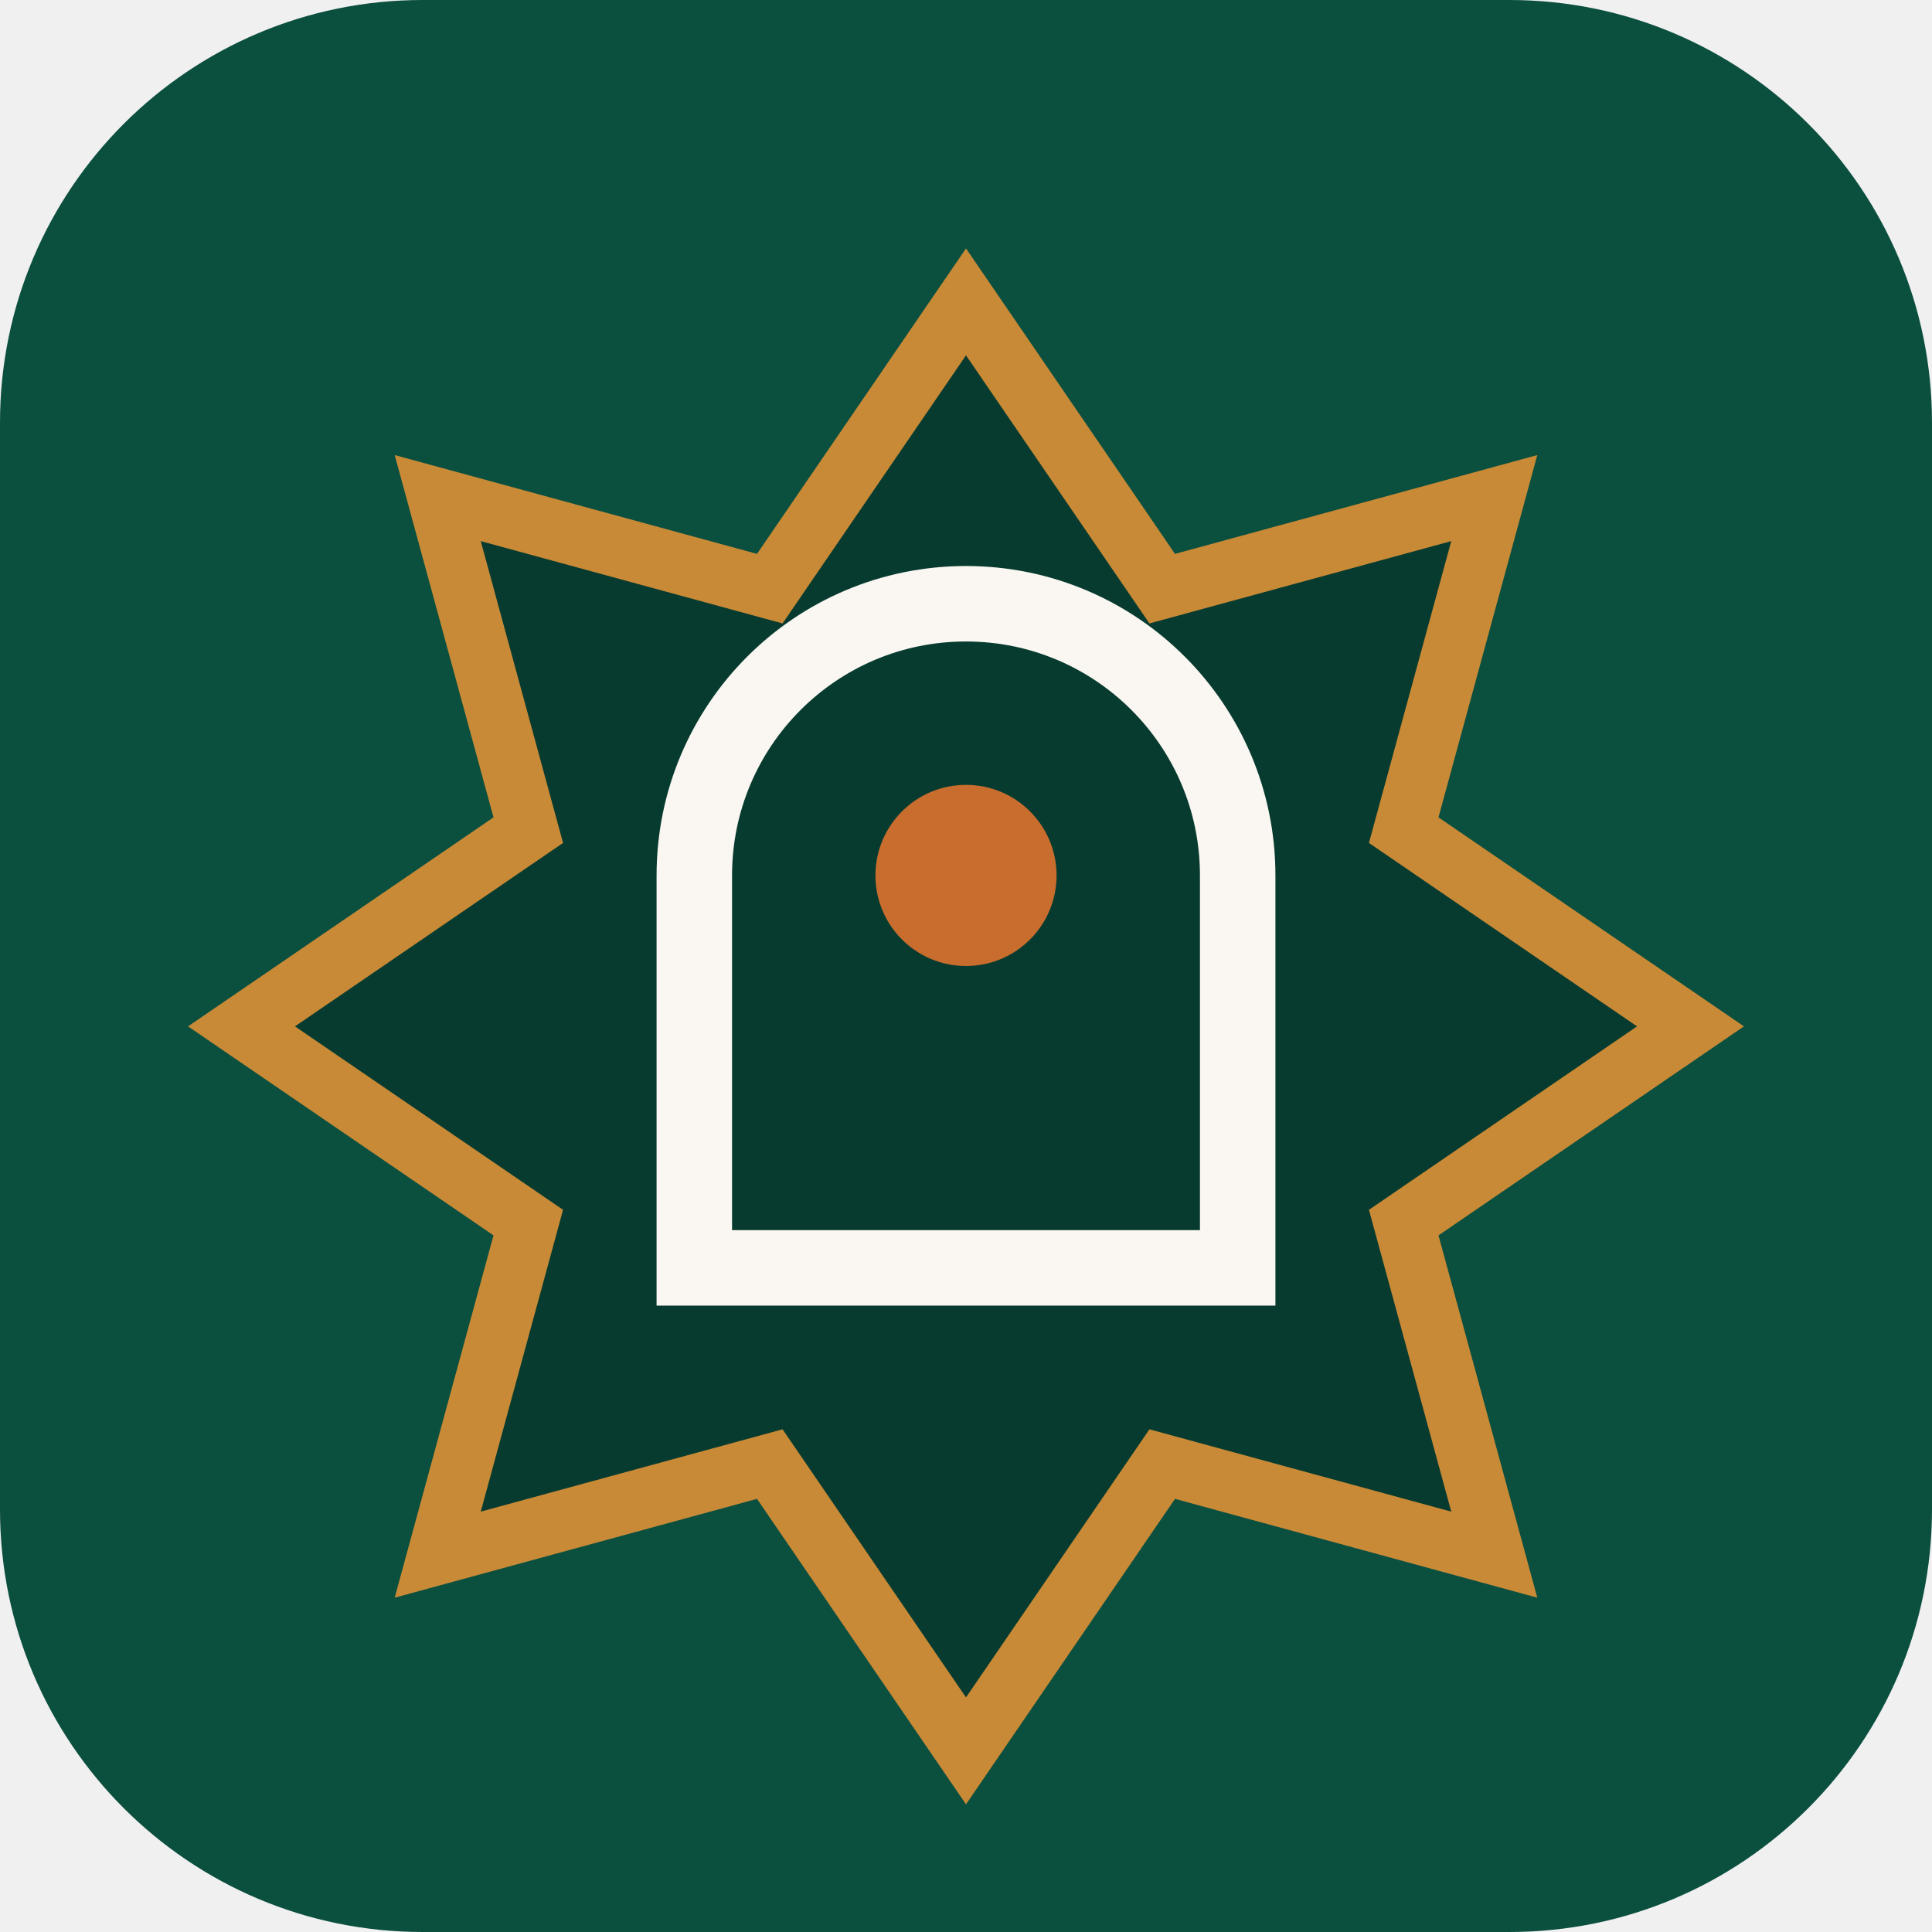
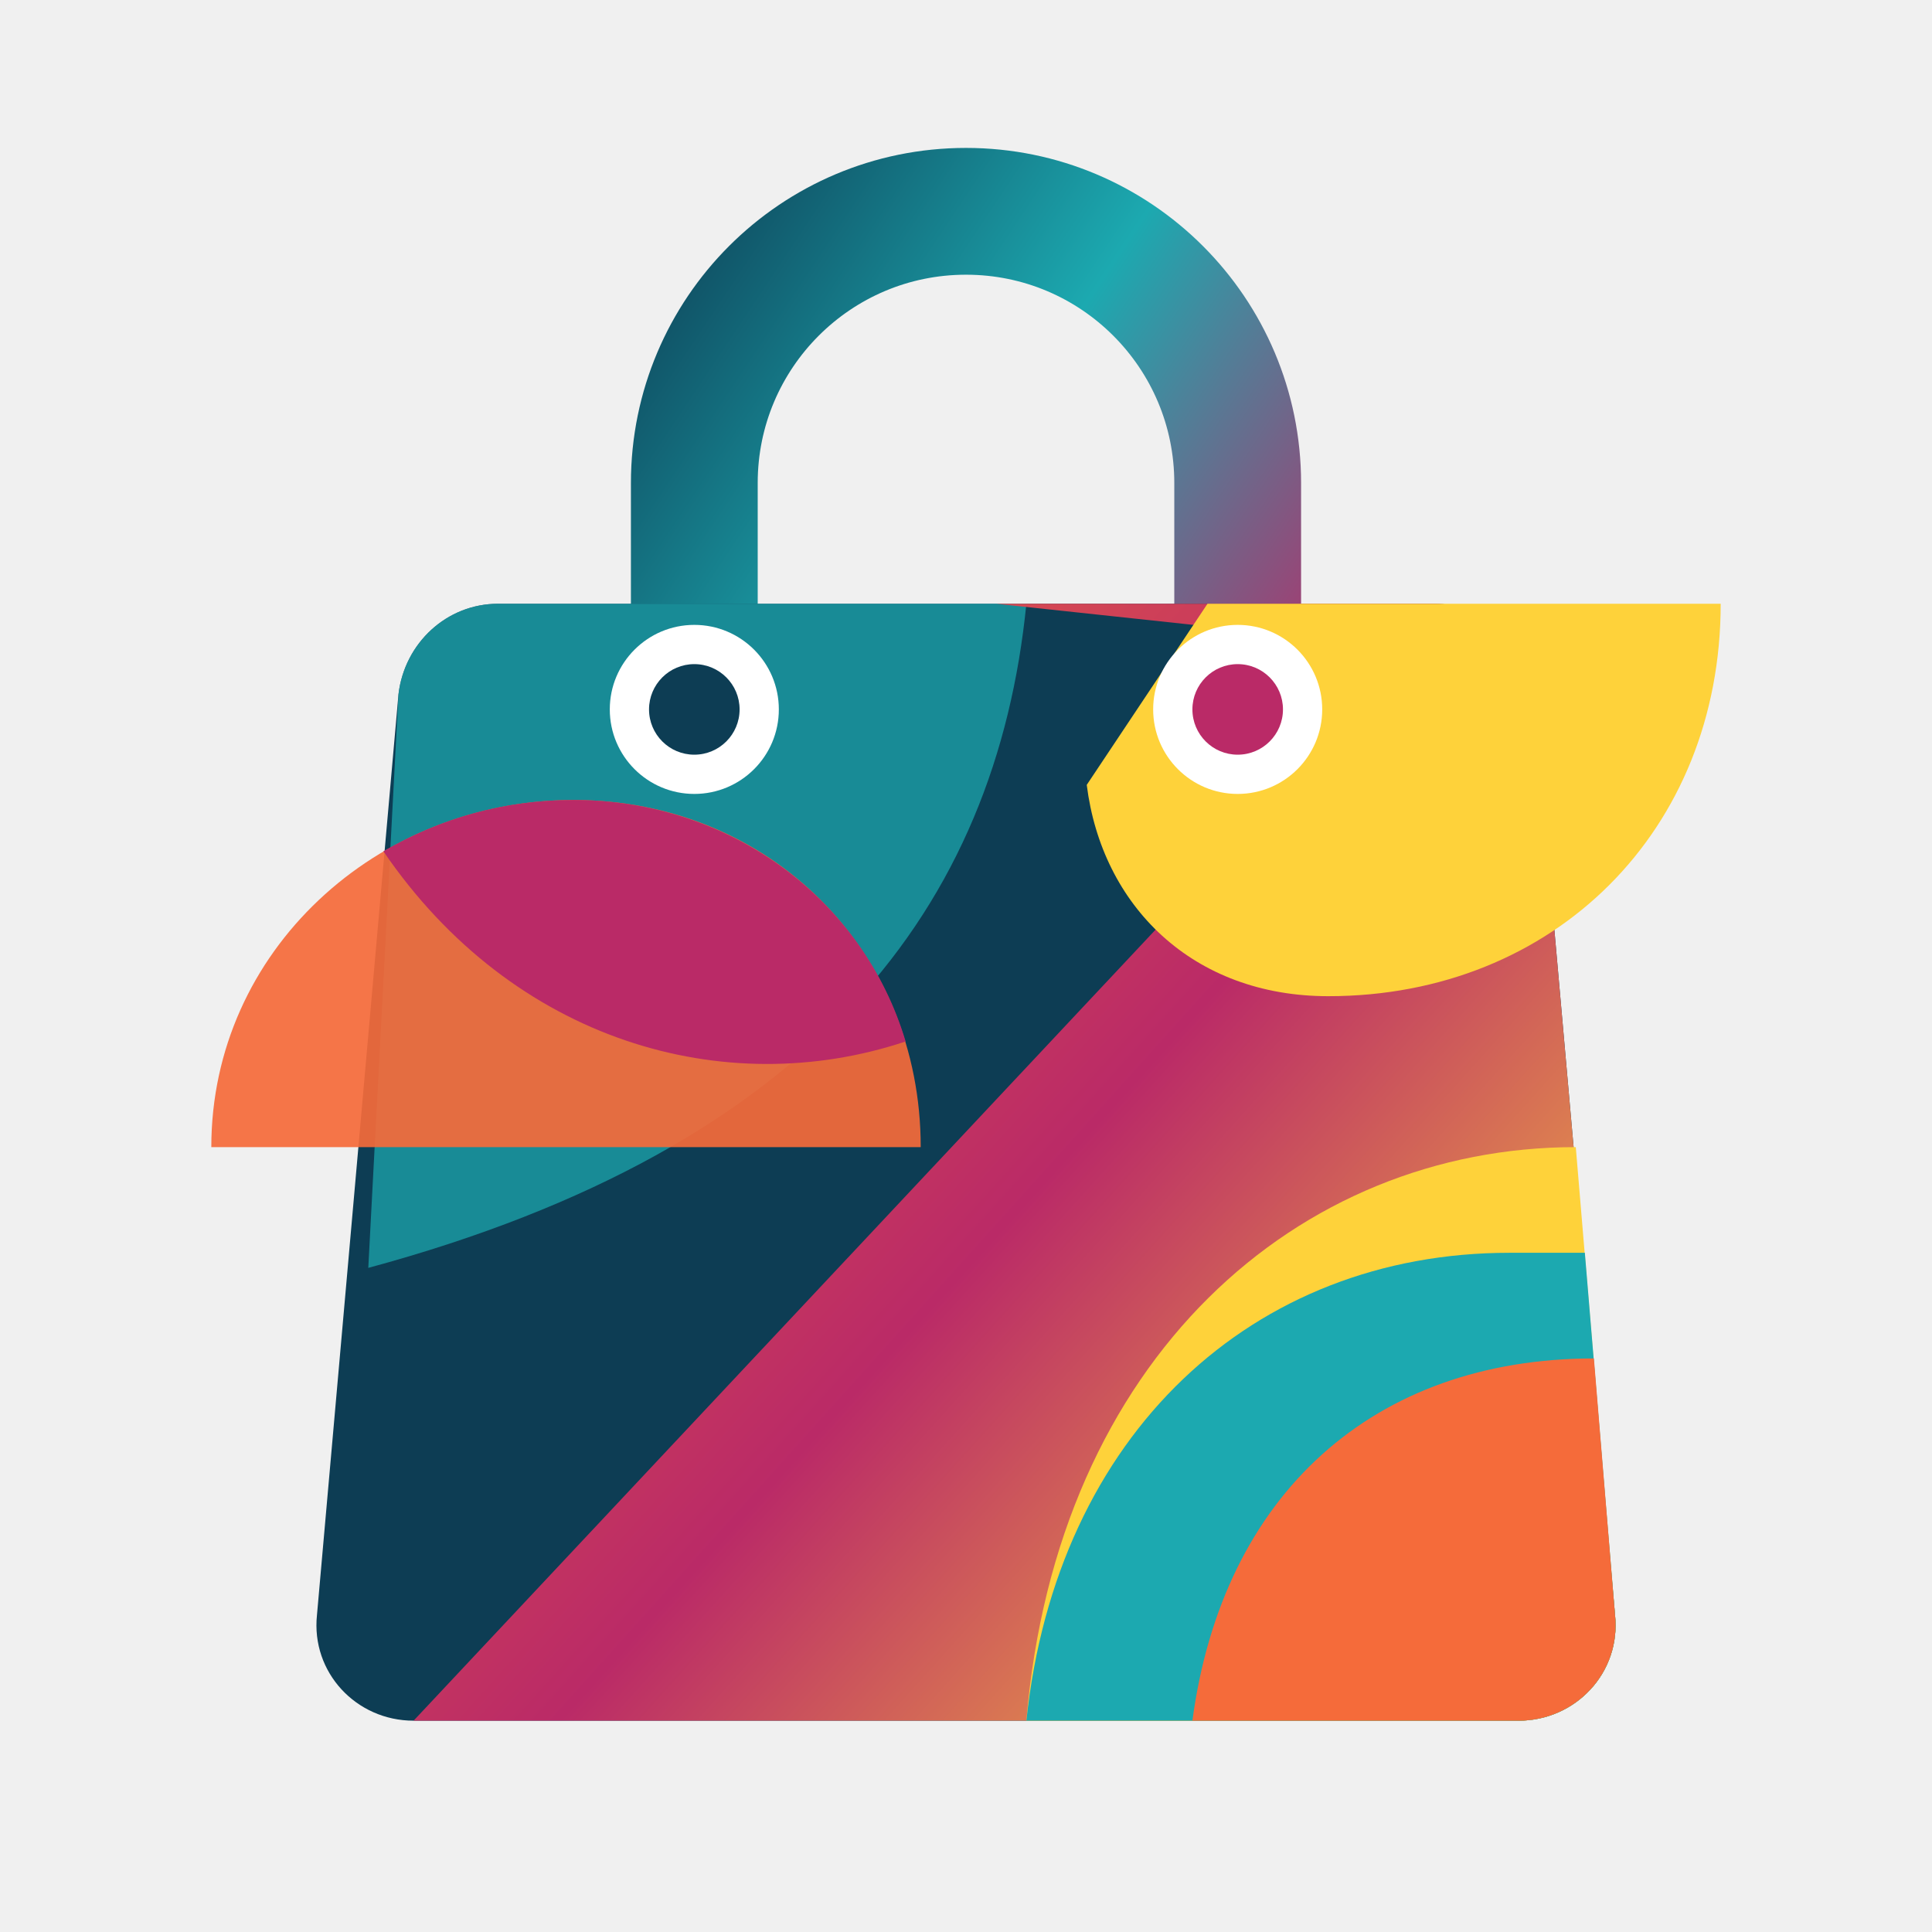
<svg xmlns="http://www.w3.org/2000/svg" viewBox="0 0 64 64" fill="none">
-   <rect width="64" height="64" rx="14" fill="#0B4F3F" />
-   <path d="M32 10L38.5 19.5L49.5 16.5L46.5 27.5L56 34L46.5 40.5L49.5 51.5L38.5 48.5L32 58L25.5 48.5L14.5 51.5L17.5 40.5L8 34L17.5 27.5L14.5 16.5L25.5 19.5L32 10Z" stroke="#C88A36" stroke-width="2" fill="#083B2F" />
-   <path d="M23 42V29C23 24.029 27.029 20 32 20C36.971 20 41 24.029 41 29V42H23Z" stroke="#FAF7F2" stroke-width="2.5" />
-   <circle cx="32" cy="29" r="3" fill="#C86D2D" />
+   <defs>
+     <linearGradient id="dmHandle" x1="20" y1="8" x2="44" y2="24" gradientUnits="userSpaceOnUse">
+       <stop offset="0%" stop-color="#0D3D54" />
+       <stop offset="50%" stop-color="#1CA9B0" />
+       <stop offset="100%" stop-color="#BA2A67" />
+     </linearGradient>
+     <linearGradient id="dmBagWave" x1="12" y1="20" x2="52" y2="56" gradientUnits="userSpaceOnUse">
+       <stop offset="0%" stop-color="#F56B3A" />
+       <stop offset="55%" stop-color="#BA2A67" />
+       <stop offset="100%" stop-color="#FED23A" />
+     </linearGradient>
+   </defs>
+   <path d="M23 23V16C23 11.029 27.029 7 32 7C36.971 7 41 11.029 41 16V23" stroke="url(#dmHandle)" stroke-width="4.2" stroke-linecap="round" />
+   <path d="M16.5 20H47.5C49.2 20 50.6 21.3 50.8 23L53.5 53.5C53.7 55.4 52.2 57 50.3 57H13.7C11.8 57 10.3 55.4 10.5 53.5L13.2 23C13.4 21.3 14.8 20 16.5 20Z" fill="#0D3D54" />
+   <path d="M16.5 20H34C33 30 27 38 12.2 42L13.2 23C13.4 21.3 14.8 20 16.5 20Z" fill="#1CA9B0" fill-opacity="0.72" />
+   <path d="M33 20H47.5C49.2 20 50.6 21.3 50.8 23L53.5 53.5C53.7 55.4 52.2 57 50.3 57H13.7L47 21.5L33 20Z" fill="url(#dmBagWave)" />
+   <path d="M40 20H57C57 27.5 51.5 33 44 33C39.5 33 36.5 30 36 26L40 20Z" fill="#FED23A" />
+   <path d="M34 57C35 45 43 38 52.2 38L53.5 53.5C53.7 55.4 52.2 57 50.3 57H34Z" fill="#FED23A" />
+   <path d="M34 57C35 47.5 41.5 41.5 50 41.5H52.5L53.5 53.5C53.7 55.4 52.2 57 50.3 57H34Z" fill="#1CA9B0" />
+   <path d="M39.5 57C40.5 49.5 45.5 45 52.8 45L53.5 53.5C53.7 55.4 52.2 57 50.3 57H39.5Z" fill="#F56B3A" />
+   <path d="M7 38C7 31.5 12.5 26.5 19 26.5C25.5 26.5 30.5 31.5 30.5 38H7Z" fill="#F56B3A" fill-opacity="0.92" />
+   <path d="M12.7 28.2C14.6 27.1 16.7 26.5 19 26.5C24.2 26.5 28.6 29.8 30 34.5C24 36.5 17 34.5 12.7 28.2Z" fill="#BA2A67" />
+   <circle cx="23" cy="23.5" r="2.8" fill="#FFFFFF" />
+   <circle cx="23" cy="23.5" r="1.5" fill="#0D3D54" />
+   <circle cx="41" cy="23.5" r="2.8" fill="#FFFFFF" />
+   <circle cx="41" cy="23.5" r="1.5" fill="#BA2A67" />
</svg>
